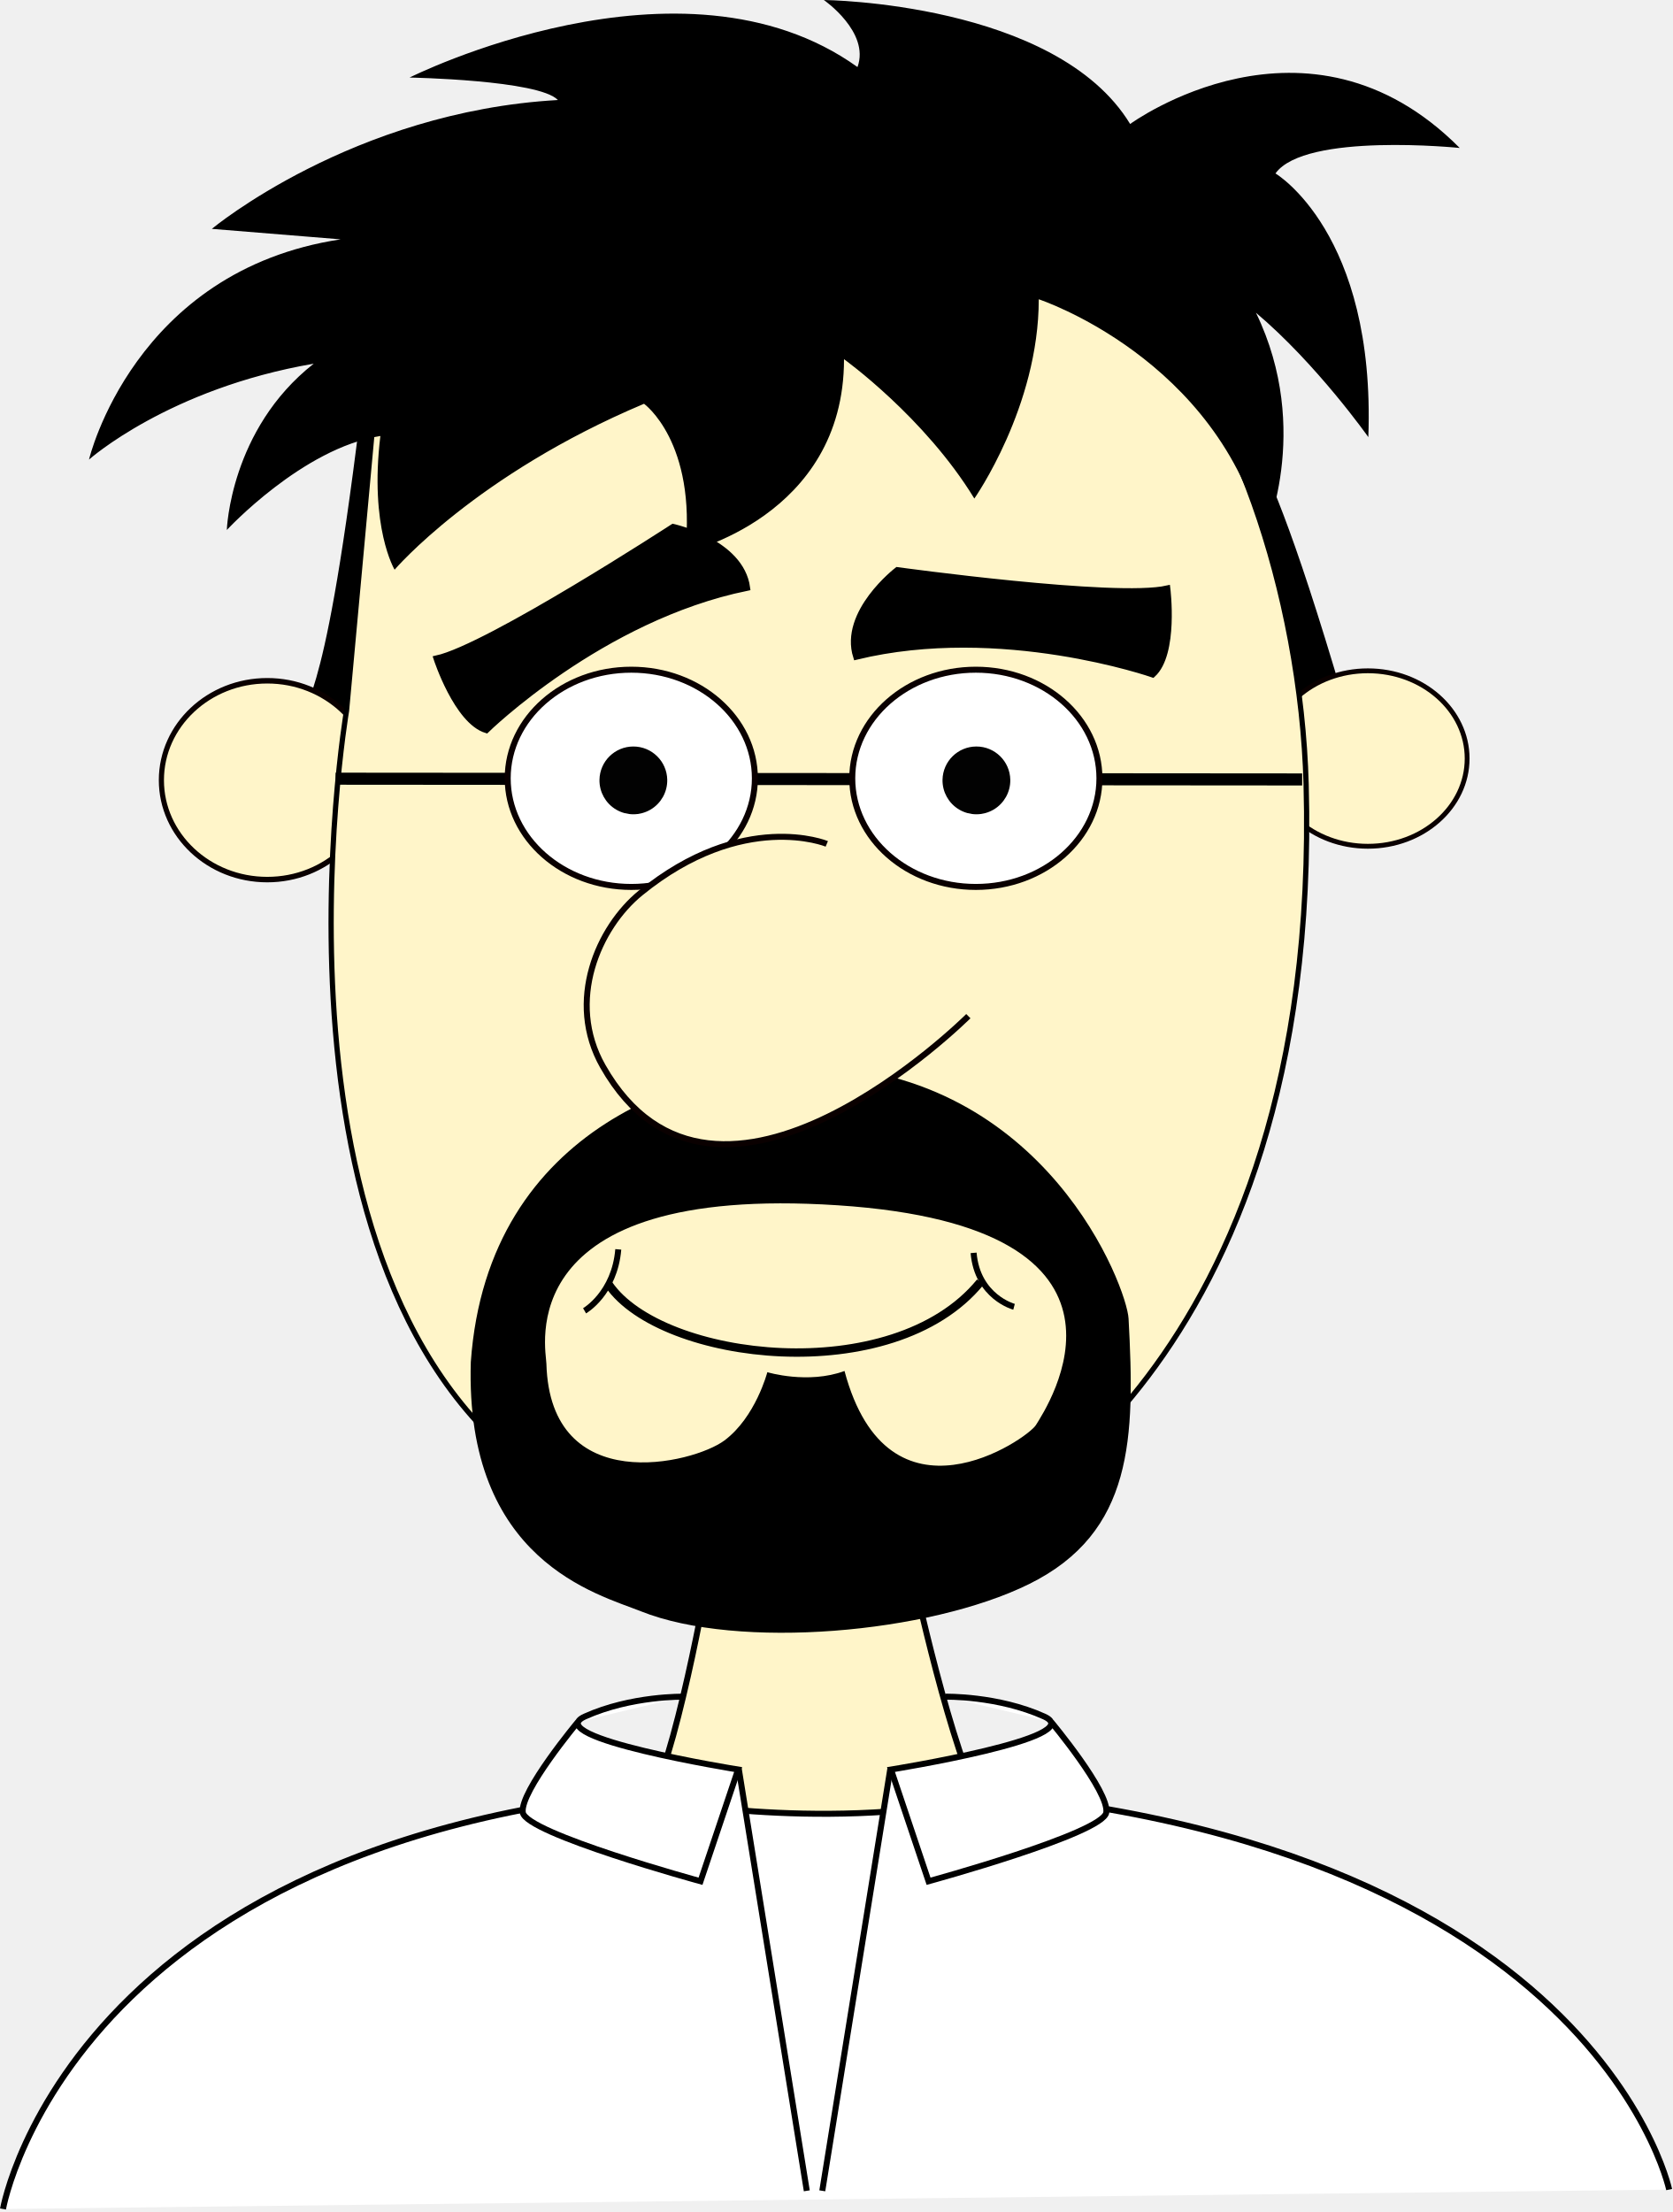
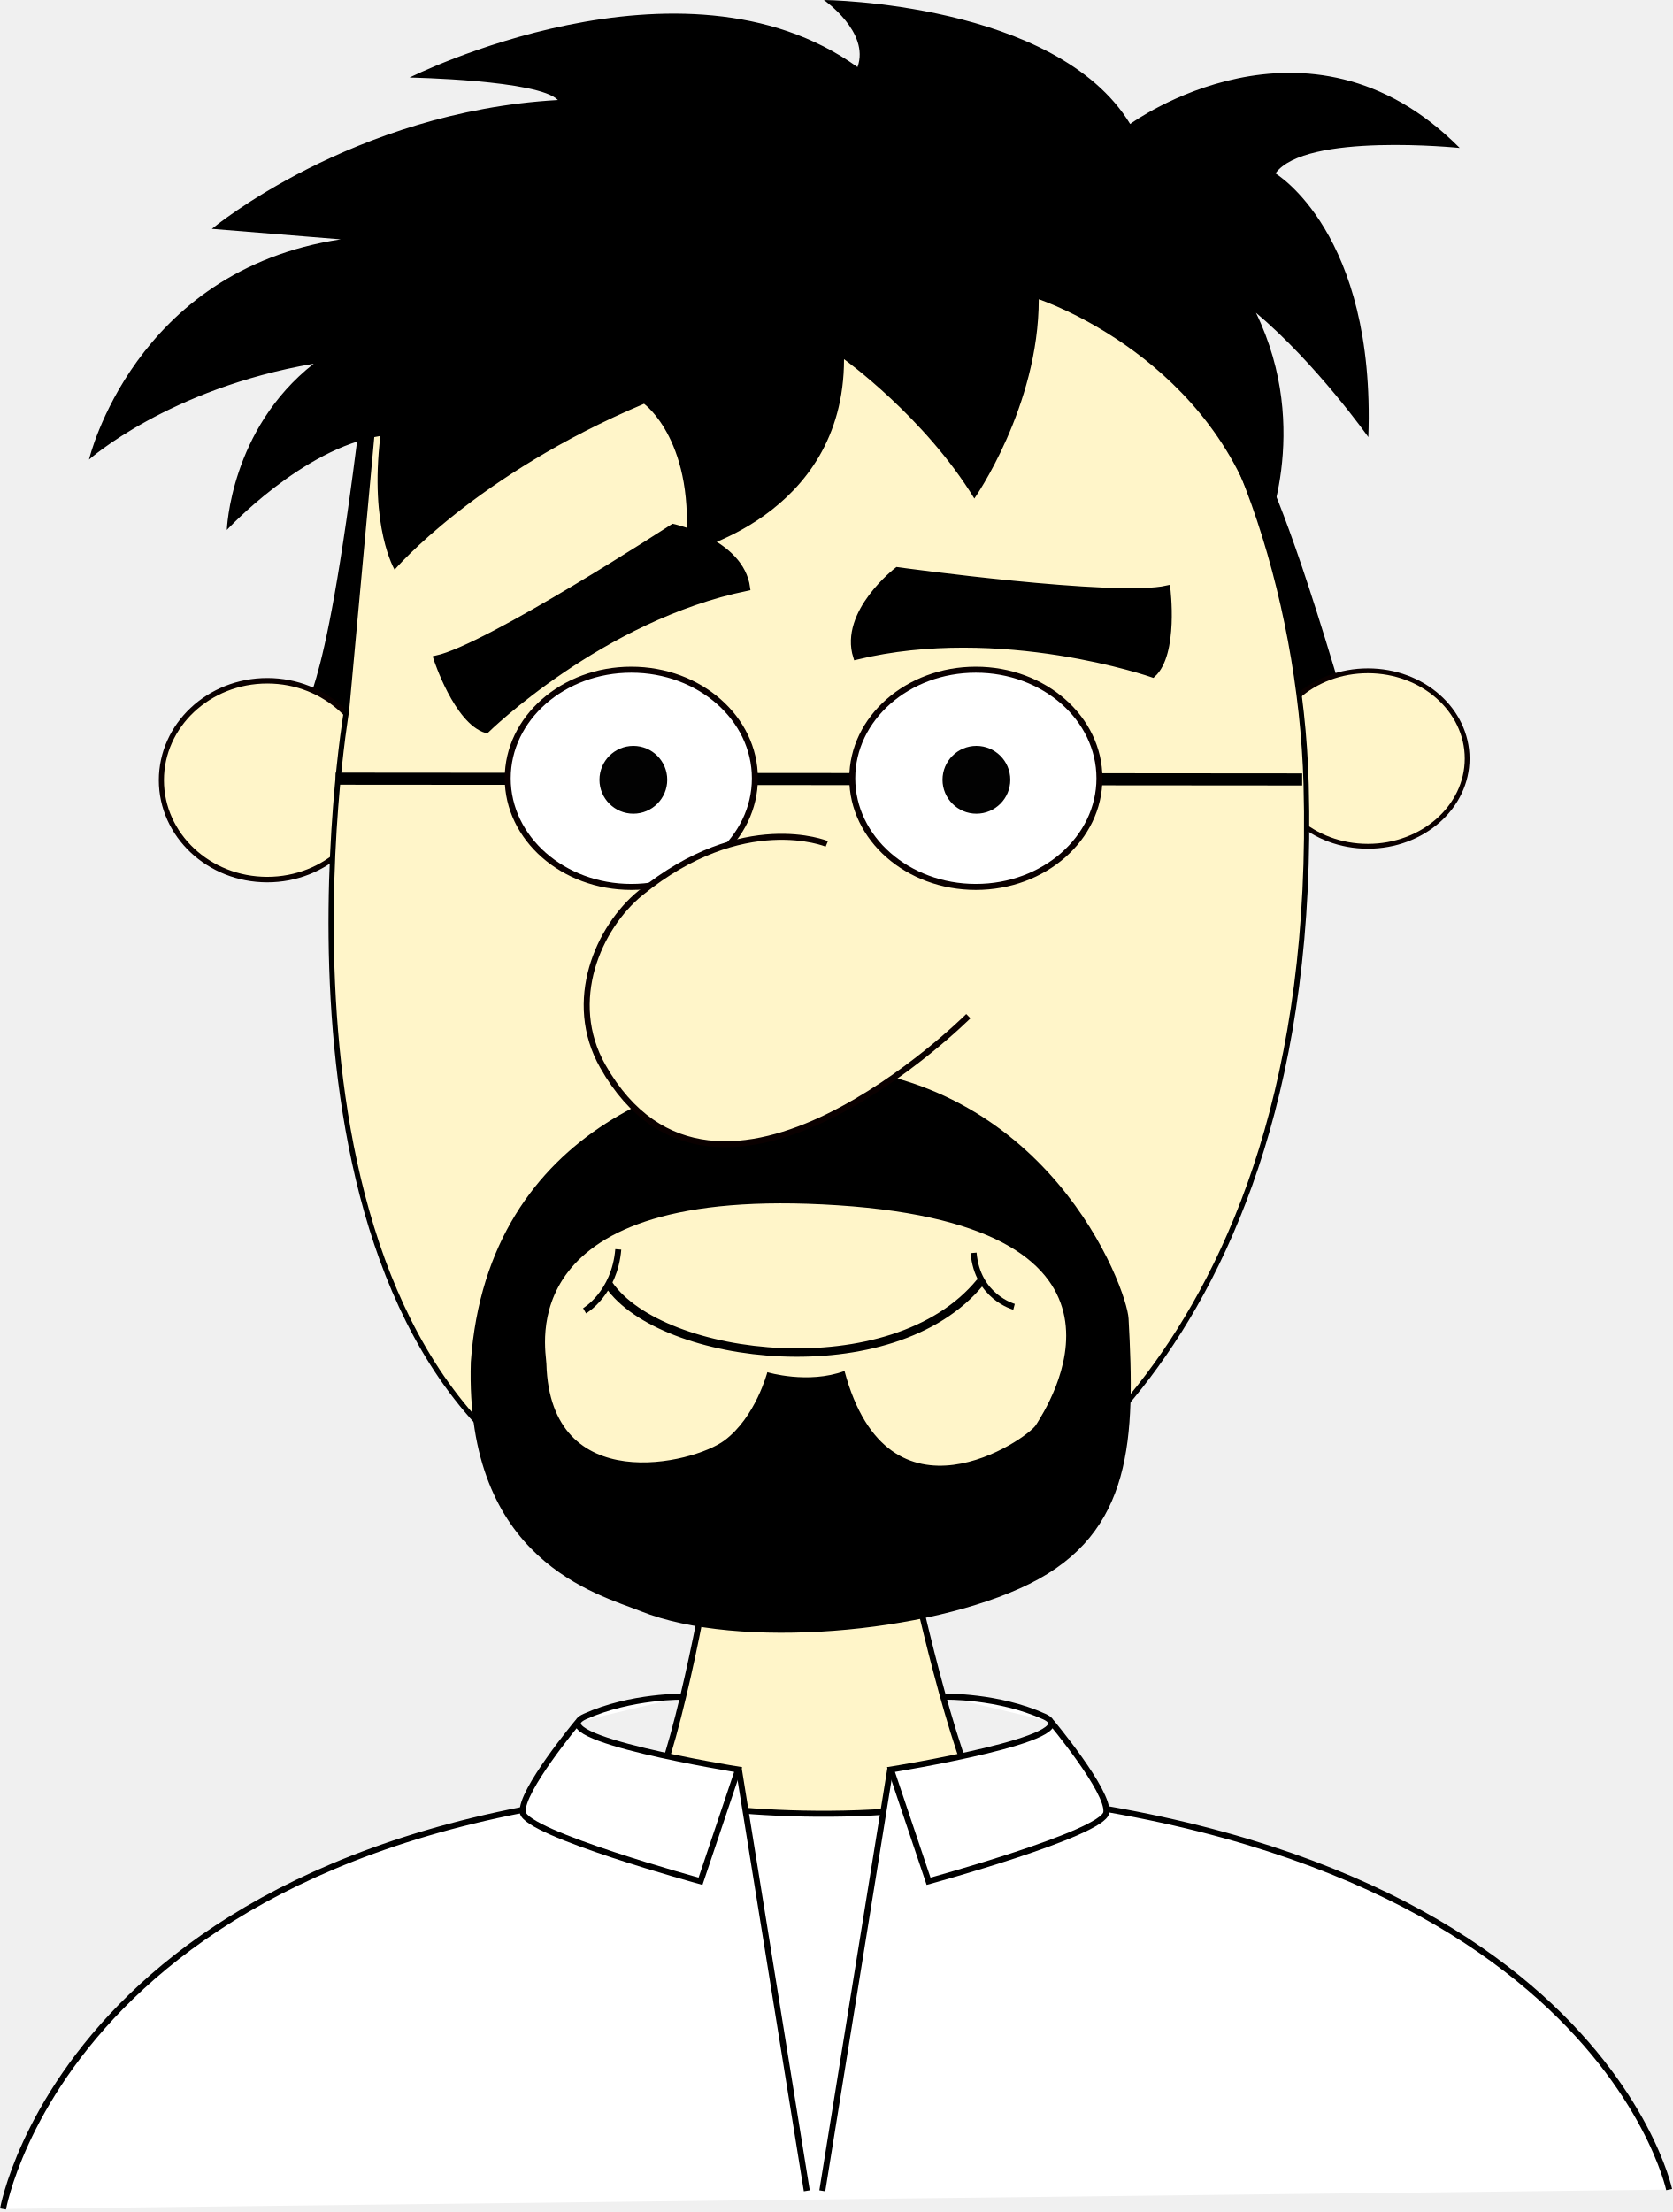
- <svg xmlns="http://www.w3.org/2000/svg" width="279.058" height="369.114">
-   <path d="M187.443 52.318c18.064 27.435 28.11 72.331 29.86 80.831 12.25-13.75 6.847-16.61 6.847-16.61-17.242-58.57-15.969-33.423-27.136-75.59z" />
-   <path transform="matrix(.80294 0 0 .80774 -23.44 -230.232)" d="M334.125 441.737c0 10.01-9.234 18.125-20.625 18.125-11.39 0-20.625-8.115-20.625-18.125s9.234-18.125 20.625-18.125c11.39 0 20.625 8.115 20.625 18.125z" fill="#fff5c9" stroke="#0a0000" />
-   <path d="M60.604 69.547c-6.6 53.738-9.487 44.017-10.43 56.038 0 0-1.237-5.303 10.96 10.43-3.182-35.179-2.474-59.044 4.773-61.695l12.375-10.253-13.789-7.425-13.081 13.435z" stroke="#000" />
-   <path d="M334.125 441.737c0 10.01-9.234 18.125-20.625 18.125-11.39 0-20.625-8.115-20.625-18.125s9.234-18.125 20.625-18.125c11.39 0 20.625 8.115 20.625 18.125z" transform="matrix(.85671 0 0 .91526 -223.976 -274.117)" fill="#fff5c9" stroke="#0a0000" />
-   <path d="M57.825 118.623s-16.861 99.17 35.855 130.094c52.715 30.924 69.425 5.821 69.425 5.821s57.537-25.056 54.868-123.662c-.856-31.63-12.712-66.846-29.057-79.563-34.609-26.926-87.718-5.623-87.718-5.623L63.83 53.275z" fill="#fff5c9" stroke="#000" stroke-width=".874" />
-   <path d="M.5 368.614s12.385-70.932 133.972-70.771c129.858.17 144.086 67.528 144.086 67.528" fill="#fff" stroke="#000" />
-   <path d="M118.603 260.44s-4.964 29.507-9.914 39.76c0 0 27.337 5.45 54.56.146-5.656-12.374-11.396-39.907-11.396-39.907z" fill="#fff5c9" stroke="#000" />
-   <path d="M135.425 177.796c39.285 1.2 52.635 37.096 52.914 42.232 1.081 19.893.86 35.673-16.601 44.303-16.656 8.231-48.554 11.029-64.783 4.543-7.165-2.864-29.4-8.376-28.384-41.596 2.827-39.794 38.075-49.747 56.854-49.482z" />
-   <path d="M91.186 227.574c0-2.205-6.44-30.056 48.614-26.45 55.053 3.607 34.82 33.843 33.083 36.669-1.433 2.328-24.623 18.388-31.947-9.017-6.107 2.251-12.879.2-12.879.2s-1.957 7.514-7.166 11.396c-5.208 3.883-29.073 9.643-29.705-12.798z" fill="#fff5c9" />
-   <path d="M101.603 214.363c8.77 12.776 47.4 17.454 62-.424" fill="none" stroke="#000" stroke-width="1.4" />
-   <path d="M97.557 218.732s5-2.875 5.625-10.25M169.228 218.064s-6.125-1.625-6.75-9" fill="none" stroke="#000" />
-   <path d="M56.012 129.94l161.3.124" fill="none" stroke="#000" stroke-width="2.011" />
-   <path d="M125.978 129.877c0 10.01-9.234 18.125-20.625 18.125-11.39 0-20.625-8.115-20.625-18.125s9.234-18.125 20.625-18.125 20.625 8.115 20.625 18.125z" fill="#fff" stroke="#0a0000" />
-   <path d="M137.978 140.814s-13.94-5.763-31.082 8.199c-7.003 5.703-12.478 18.03-6.293 28.926 19.024 33.514 61-8.375 61-8.375" fill="#fff5c9" stroke="#0a0000" />
-   <path d="M183.478 129.877c0 10.01-9.234 18.125-20.625 18.125-11.39 0-20.625-8.115-20.625-18.125s9.234-18.125 20.625-18.125 20.625 8.115 20.625 18.125z" fill="#fff" stroke="#0a0000" />
-   <path d="M52.353 60.69c-24.218 4.154-37.5 16-37.5 16s7.44-31.536 42-36.75l-21.5-1.75s23.456-19.556 57.75-21.5c-3.182-3.36-24.75-3.75-24.75-3.75s45.405-22.787 74.75-1.75C145.225 5.355 137.487 0 137.487 0s38.742.36 51.116 20.69c0 0 29.544-21.633 55 4 0 0-25.8-2.645-30.75 4.25 0 0 16.738 9.881 15.5 44 0 0-8.585-12.177-18.75-20.75 9.546 19.71 1.25 37.75 1.25 37.75-7.513-30.141-37.5-40-37.5-40 0 17.942-10.75 33.25-10.75 33.25-8.308-13.612-21.75-23.25-21.75-23.25 0 26.427-26.5 32.25-26.5 32.25 1.945-18.474-6.875-24.813-6.875-24.813C79.371 79.22 65.853 95.064 65.853 95.064s-4.23-7.021-2.375-22.312c-12.993 2.033-25.625 15.687-25.625 15.687s.535-16.79 14.5-27.75z" />
-   <path d="M105.119 297.52l18.208-2.122 11.314 70.18" fill="#fff" stroke="#000" />
-   <path d="M114.103 283.127s-8.75-.188-16.5 3.312 25.573 8.841 25.573 8.841l-6.27 18.642s-29.16-7.975-29.66-11.475 9.225-15.14 9.225-15.14M166.75 297.52l-18.208-2.122-11.314 70.18" fill="#fff" stroke="#000" />
-   <path d="M157.765 283.127s8.75-.188 16.5 3.312-25.573 8.841-25.573 8.841l6.27 18.642s29.16-7.975 29.66-11.475-9.224-15.14-9.224-15.14" fill="#fff" stroke="#000" />
-   <path d="M81.162 121.836c-4.927-1.512-8.315-11.952-8.315-11.952 8.605-1.875 39.475-21.96 39.475-21.96s11.335 2.473 12.363 10.158c-24.373 4.977-43.523 23.754-43.523 23.754zM192.375 112.552c3.814-3.466 2.435-14.355 2.435-14.355-8.585 1.967-45.068-3.063-45.068-3.063s-9.204 7.063-6.862 14.455c24.173-5.874 49.495 2.963 49.495 2.963z" stroke="#000" />
-   <path d="M168.052 130.122a5.106 5.106 0 1 1-10.21 0 5.106 5.106 0 0 1 10.21 0zM110.802 130.122a5.106 5.106 0 1 1-10.21 0 5.106 5.106 0 0 1 10.21 0z" opacity=".99" stroke="#000" stroke-width="1.1" />
+ <svg xmlns="http://www.w3.org/2000/svg" width="297.662" height="393.721" viewBox="0 0 279.058 369.114">
+   <g transform="translate(-203.147 -314.423)">
+     <path d="M390.59 366.74c18.064 27.436 28.11 72.332 29.86 80.832 12.25-13.75 6.847-16.611 6.847-16.611-17.243-58.569-15.97-33.422-27.136-75.588z" />
+     <ellipse transform="matrix(.80294 0 0 .80774 179.707 84.19)" cx="313.5" cy="441.737" rx="20.625" ry="18.125" fill="#fff5c9" stroke="#0a0000" />
+     <path d="M263.75 383.97c-6.599 53.737-9.486 44.017-10.429 56.038 0 0-1.237-5.304 10.96 10.43-3.182-35.179-2.475-59.044 4.773-61.696l12.375-10.253-13.79-7.424-13.08 13.435z" stroke="#000" />
+     <ellipse transform="matrix(.85671 0 0 .91526 -20.83 40.306)" cx="313.5" cy="441.737" rx="20.625" ry="18.125" fill="#fff5c9" stroke="#0a0000" />
+     <path d="M260.971 433.046s-16.86 99.17 35.855 130.094c52.716 30.924 69.426 5.821 69.426 5.821s57.537-25.056 54.868-123.662c-.856-31.63-12.712-66.846-29.057-79.563-34.61-26.926-87.718-5.623-87.718-5.623l-37.368 7.585z" fill="#fff5c9" stroke="#000" stroke-width=".874" />
+     <path d="M203.647 683.037s12.385-70.932 133.971-70.772c129.858.172 144.087 67.53 144.087 67.53" fill="#fff" stroke="#000" />
+     <path d="M321.75 574.862s-4.964 29.508-9.914 39.76c0 0 27.337 5.45 54.56.147C360.74 602.395 355 574.862 355 574.862z" fill="#fff5c9" stroke="#000" />
+     <path d="M338.571 492.22c39.286 1.2 52.636 37.095 52.915 42.23 1.081 19.894.86 35.674-16.602 44.303-16.655 8.232-48.554 11.03-64.782 4.543-7.165-2.863-29.4-8.375-28.384-41.595 2.827-39.794 38.074-49.747 56.853-49.482z" />
+     <path d="M294.333 541.996c0-2.204-6.44-30.055 48.614-26.449 55.053 3.607 34.82 33.842 33.082 36.668-1.432 2.33-24.622 18.389-31.946-9.016-6.107 2.251-12.88.2-12.88.2s-1.956 7.514-7.165 11.396c-5.209 3.882-29.073 9.643-29.705-12.799z" fill="#fff5c9" />
+     <path d="M304.75 528.786c8.77 12.775 47.4 17.454 62-.424" fill="none" stroke="#000" stroke-width="1.4" />
+     <path d="M300.703 533.155s5-2.875 5.625-10.25M372.375 532.487s-6.125-1.625-6.75-9" fill="none" stroke="#000" />
+     <path d="M259.16 444.362l161.3.125" fill="none" stroke="#000" stroke-width="2.011" />
+     <ellipse transform="translate(-5 2.563)" cx="313.5" cy="441.737" rx="20.625" ry="18.125" fill="#fff" stroke="#0a0000" />
+     <path d="M341.125 455.237s-13.94-5.763-31.082 8.199c-7.003 5.703-12.478 18.03-6.293 28.926 19.024 33.514 61-8.375 61-8.375" fill="#fff5c9" stroke="#0a0000" />
+     <ellipse transform="translate(52.5 2.563)" cx="313.5" cy="441.737" rx="20.625" ry="18.125" fill="#fff" stroke="#0a0000" />
+     <path d="M255.5 375.112c-24.218 4.154-37.5 16-37.5 16s7.44-31.535 42-36.75l-21.5-1.75s23.455-19.555 57.75-21.5c-3.182-3.359-24.75-3.75-24.75-3.75s45.405-22.786 74.75-1.75c2.121-5.833-5.616-11.19-5.616-11.19s38.742.36 51.116 20.69c0 0 29.544-21.632 55 4 0 0-25.8-2.644-30.75 4.25 0 0 16.737 9.882 15.5 44 0 0-8.585-12.176-18.75-20.75 9.546 19.71 1.25 37.75 1.25 37.75-7.513-30.14-37.5-40-37.5-40 0 17.943-10.75 33.25-10.75 33.25C357.441 384 344 374.362 344 374.362c0 26.428-26.5 32.25-26.5 32.25 1.945-18.473-6.875-24.812-6.875-24.812C282.518 393.644 269 409.487 269 409.487s-4.231-7.021-2.375-22.312C253.632 389.208 241 402.862 241 402.862s.535-16.79 14.5-27.75z" />
+     <path d="M308.266 611.942l18.208-2.121L337.787 680" fill="#fff" stroke="#000" />
+     <path d="M317.25 597.55s-8.75-.188-16.5 3.312 25.573 8.841 25.573 8.841l-6.27 18.641s-29.16-7.974-29.66-11.474 9.224-15.14 9.224-15.14M369.896 611.942l-18.208-2.121L340.375 680" fill="#fff" stroke="#000" />
+     <path d="M360.912 597.55s8.75-.188 16.5 3.312-25.573 8.841-25.573 8.841l6.27 18.641s29.16-7.974 29.66-11.474-9.224-15.14-9.224-15.14" fill="#fff" stroke="#000" />
+     <path d="M284.309 436.259c-4.927-1.512-8.316-11.952-8.316-11.952 8.605-1.875 39.476-21.96 39.476-21.96s11.334 2.473 12.362 10.158c-24.373 4.977-43.522 23.754-43.522 23.754zM395.521 426.975c3.815-3.466 2.436-14.356 2.436-14.356-8.585 1.968-45.069-3.062-45.069-3.062s-9.203 7.063-6.861 14.455c24.172-5.875 49.494 2.963 49.494 2.963z" stroke="#000" />
+     <circle transform="translate(161.479 197.572) scale(.55013)" cx="371.938" cy="448.935" r="9.281" opacity=".99" stroke="#000" stroke-width="2" />
+     <circle transform="translate(104.229 197.572) scale(.55013)" cx="371.938" cy="448.935" r="9.281" opacity=".99" stroke="#000" stroke-width="2" />
+   </g>
</svg>
